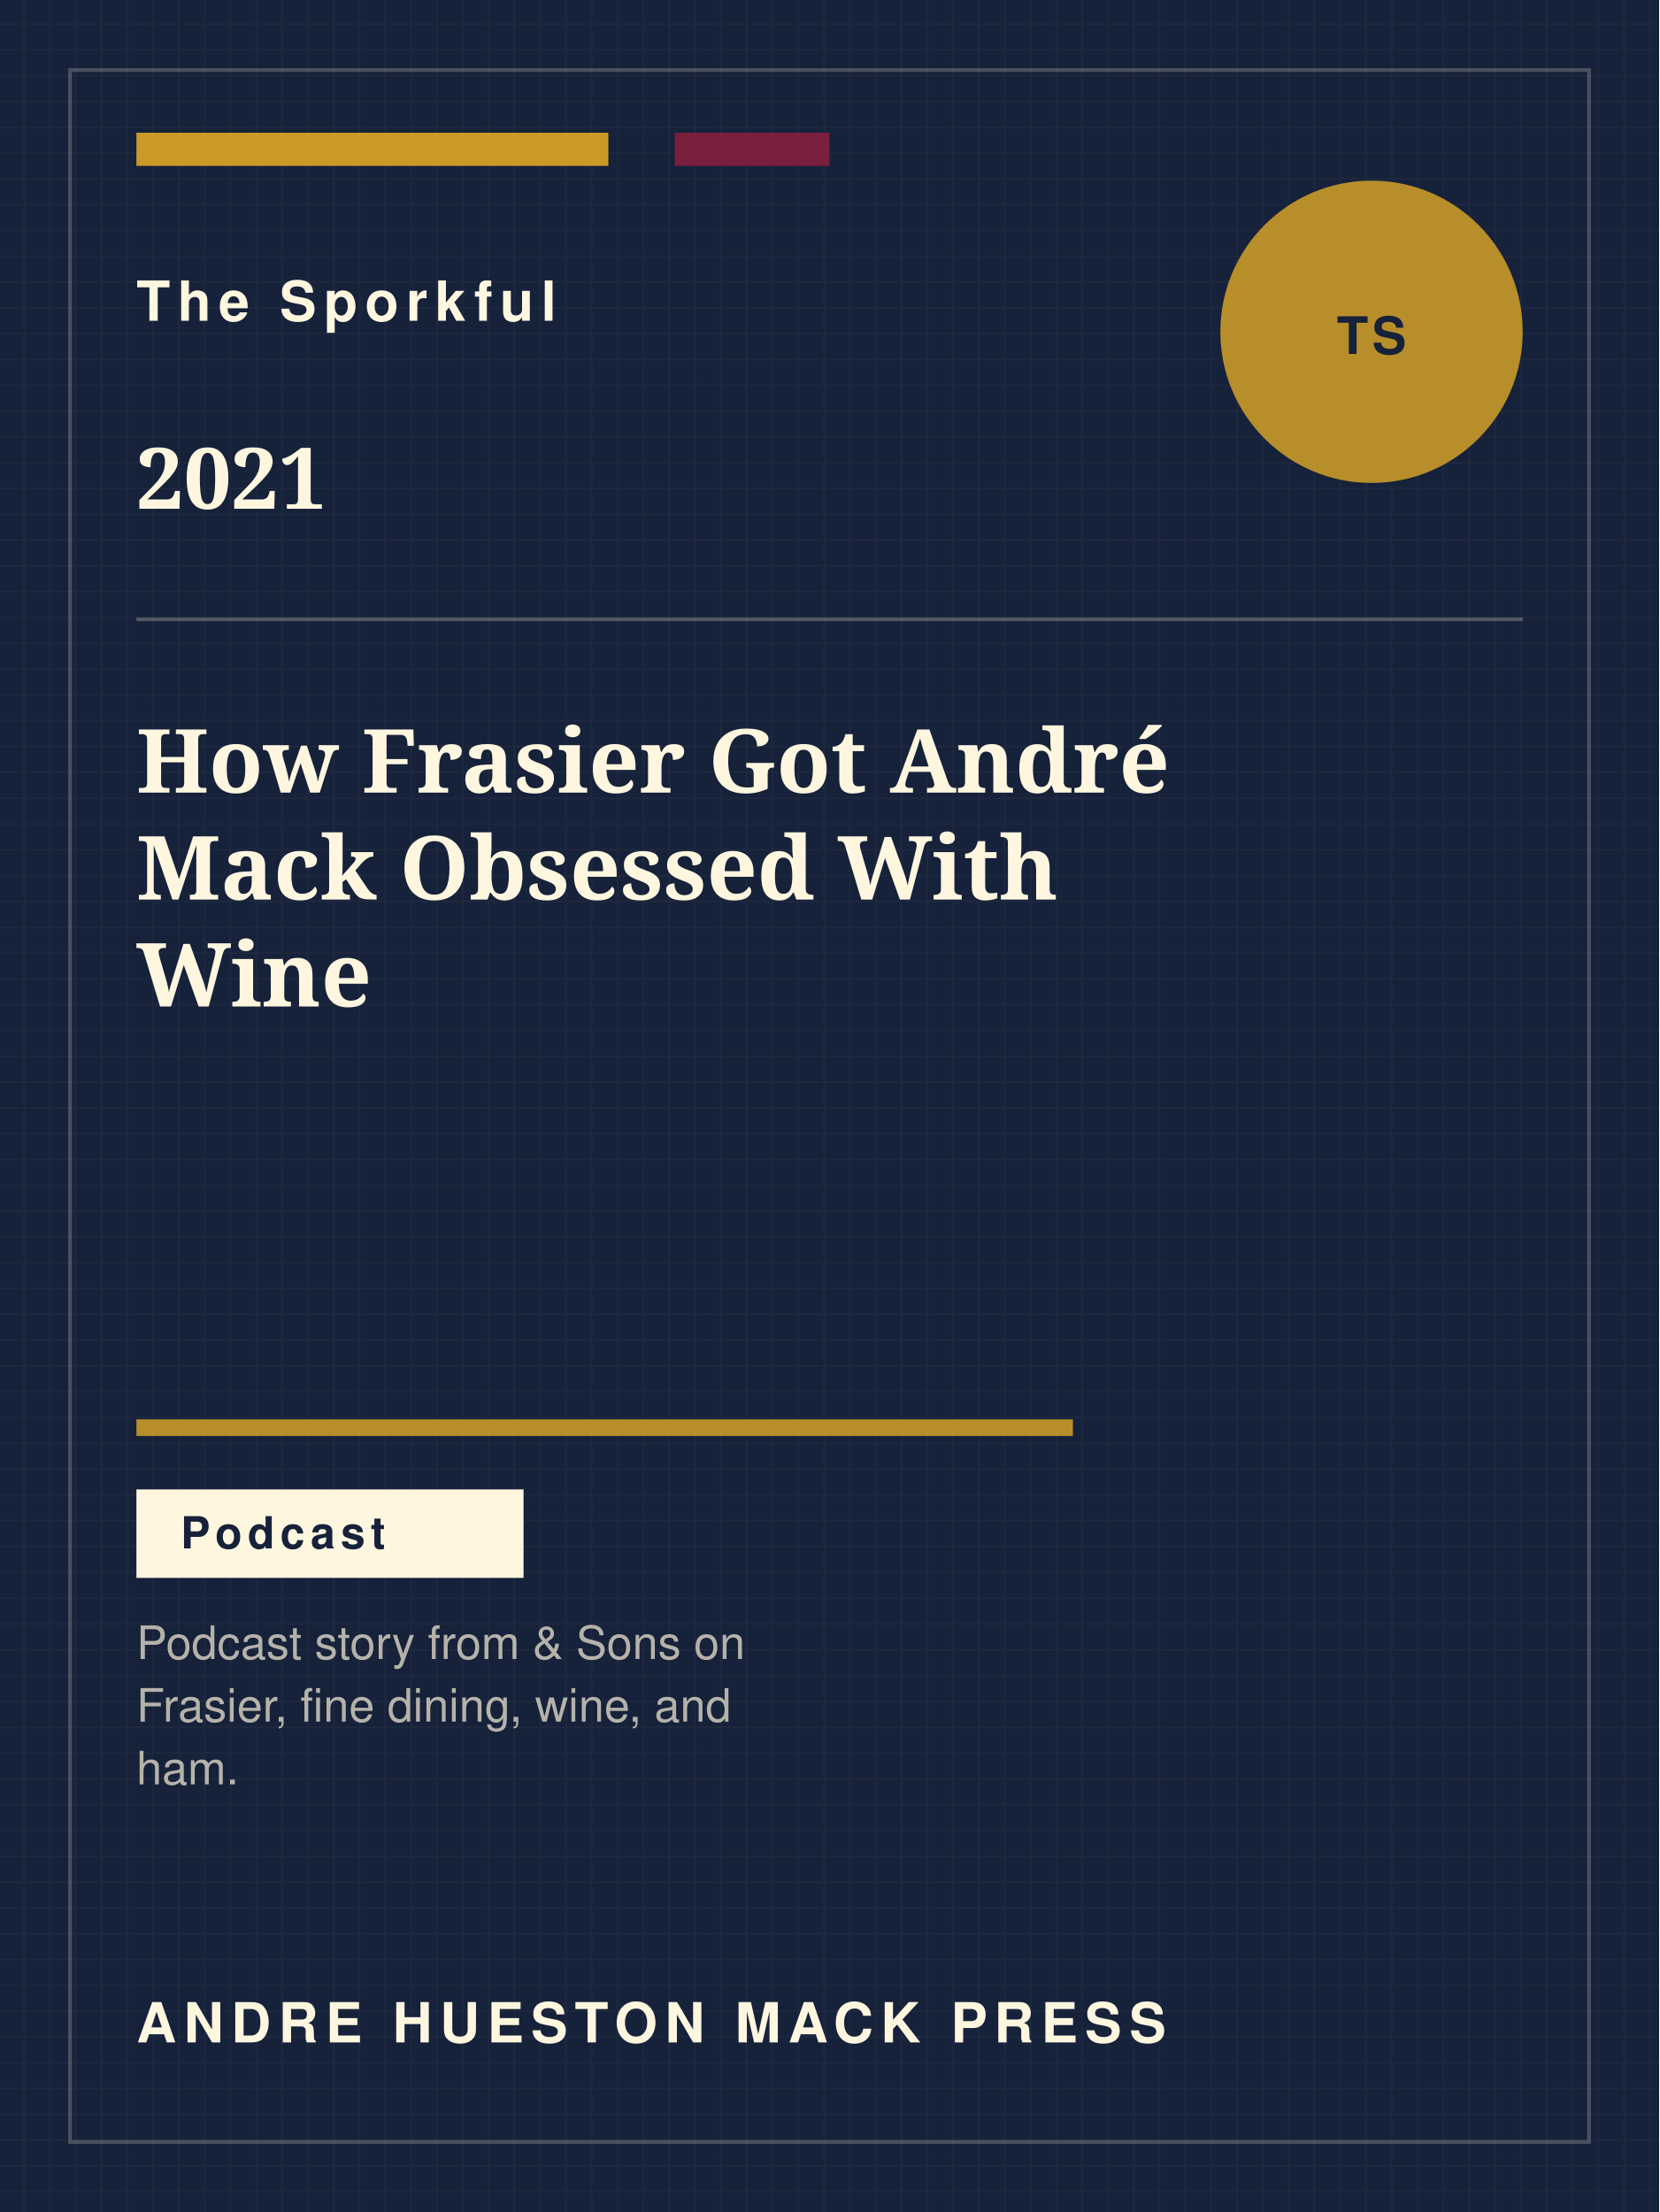
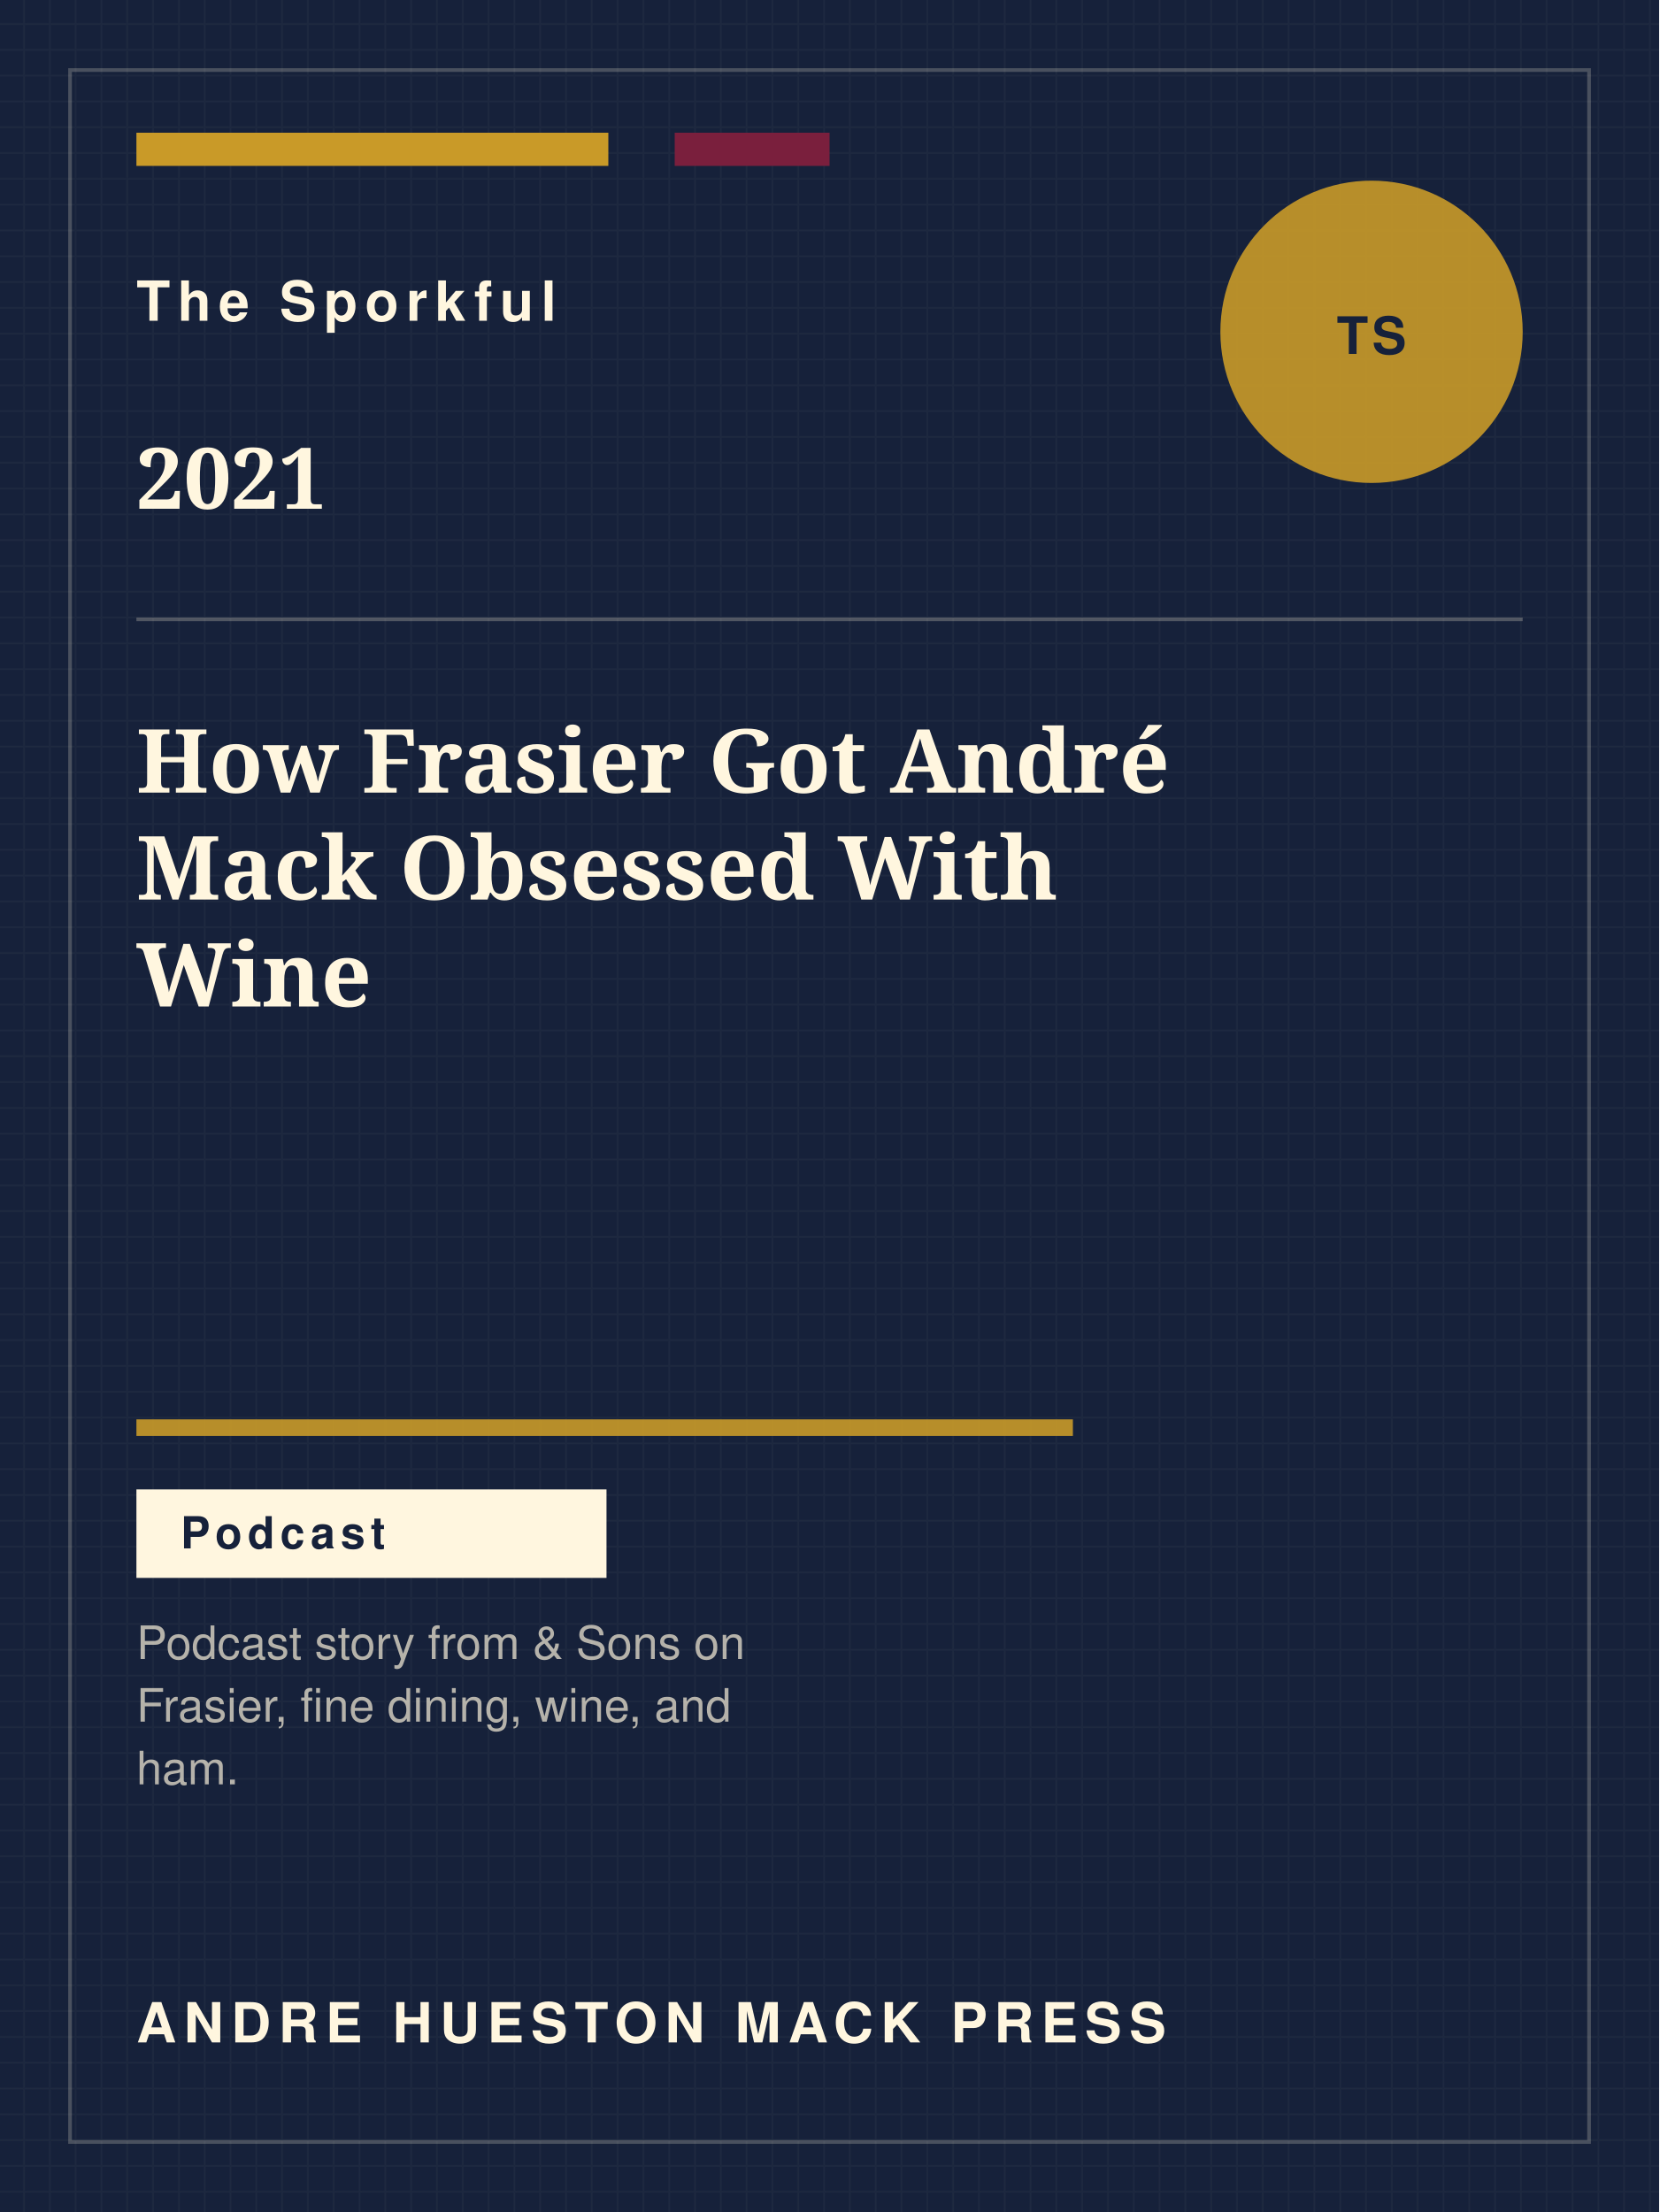
<svg xmlns="http://www.w3.org/2000/svg" width="900" height="1200" viewBox="0 0 900 1200" role="img" aria-label="The Sporkful 2021 How Frasier Got André Mack Obsessed With Wine">
  <defs>
    <pattern id="grain" width="14" height="14" patternUnits="userSpaceOnUse">
      <path d="M0 13h14M13 0v14" stroke="#fff6df" stroke-opacity=".035" />
    </pattern>
-     <style>
-       .source{font:700 30px Helvetica,Arial,sans-serif;letter-spacing:4px;text-transform:uppercase;fill:#fff6df}
-       .year{font:700 46px Georgia,serif;fill:#fff6df}
-       .title{font:700 48px Georgia,serif;fill:#fff6df}
-       .note{font:400 25px Helvetica,Arial,sans-serif;fill:#fff6df;opacity:.68}
-       .tag{font:700 24px Helvetica,Arial,sans-serif;letter-spacing:3px;text-transform:uppercase;fill:#16213a}
-       .mono{font:700 28px Helvetica,Arial,sans-serif;letter-spacing:2px;fill:#16213a}
-     </style>
+     <style>.source{font:700 30px Helvetica,Arial,sans-serif;letter-spacing:4px;text-transform:uppercase;fill:#fff6df}.year{font:700 46px Georgia,serif;fill:#fff6df}.title{font:700 48px Georgia,serif;fill:#fff6df}.note{font:400 25px Helvetica,Arial,sans-serif;fill:#fff6df;opacity:.68}.tag{font:700 24px Helvetica,Arial,sans-serif;letter-spacing:3px;text-transform:uppercase;fill:#16213a}.mono{font:700 28px Helvetica,Arial,sans-serif;letter-spacing:2px;fill:#16213a}</style>
  </defs>
  <rect width="900" height="1200" fill="#16213a" />
  <rect width="900" height="1200" fill="url(#grain)" />
  <rect x="38" y="38" width="824" height="1124" fill="none" stroke="#fff6df" stroke-opacity=".22" stroke-width="2" />
  <rect x="74" y="72" width="256" height="18" fill="#c99a28" />
  <rect x="366" y="72" width="84" height="18" fill="#7a1f3d" />
  <circle cx="744" cy="180" r="82" fill="#c99a28" opacity=".9" />
  <text x="744" y="192" text-anchor="middle" class="mono">TS</text>
  <text x="74" y="174" class="source">The Sporkful</text>
  <text x="74" y="276" class="year">2021</text>
  <line x1="74" y1="336" x2="826" y2="336" stroke="#fff6df" stroke-opacity=".25" stroke-width="2" />
  <text x="74" y="430" class="title">How Frasier Got André</text>
  <text x="74" y="488" class="title">Mack Obsessed With</text>
  <text x="74" y="546" class="title">Wine</text>
  <rect x="74" y="770" width="508" height="9" fill="#c99a28" opacity=".9" />
-   <rect x="74" y="808" width="210" height="48" fill="#fff6df" />
+   <rect x="74" y="808" width="255" height="48" fill="#fff6df" />
  <text x="98" y="840" class="tag">Podcast</text>
  <text x="74" y="900" class="note">Podcast story from &amp; Sons on</text>
  <text x="74" y="934" class="note">Frasier, fine dining, wine, and</text>
  <text x="74" y="968" class="note">ham.</text>
  <text x="74" y="1108" class="source">ANDRE HUESTON MACK PRESS</text>
</svg>
